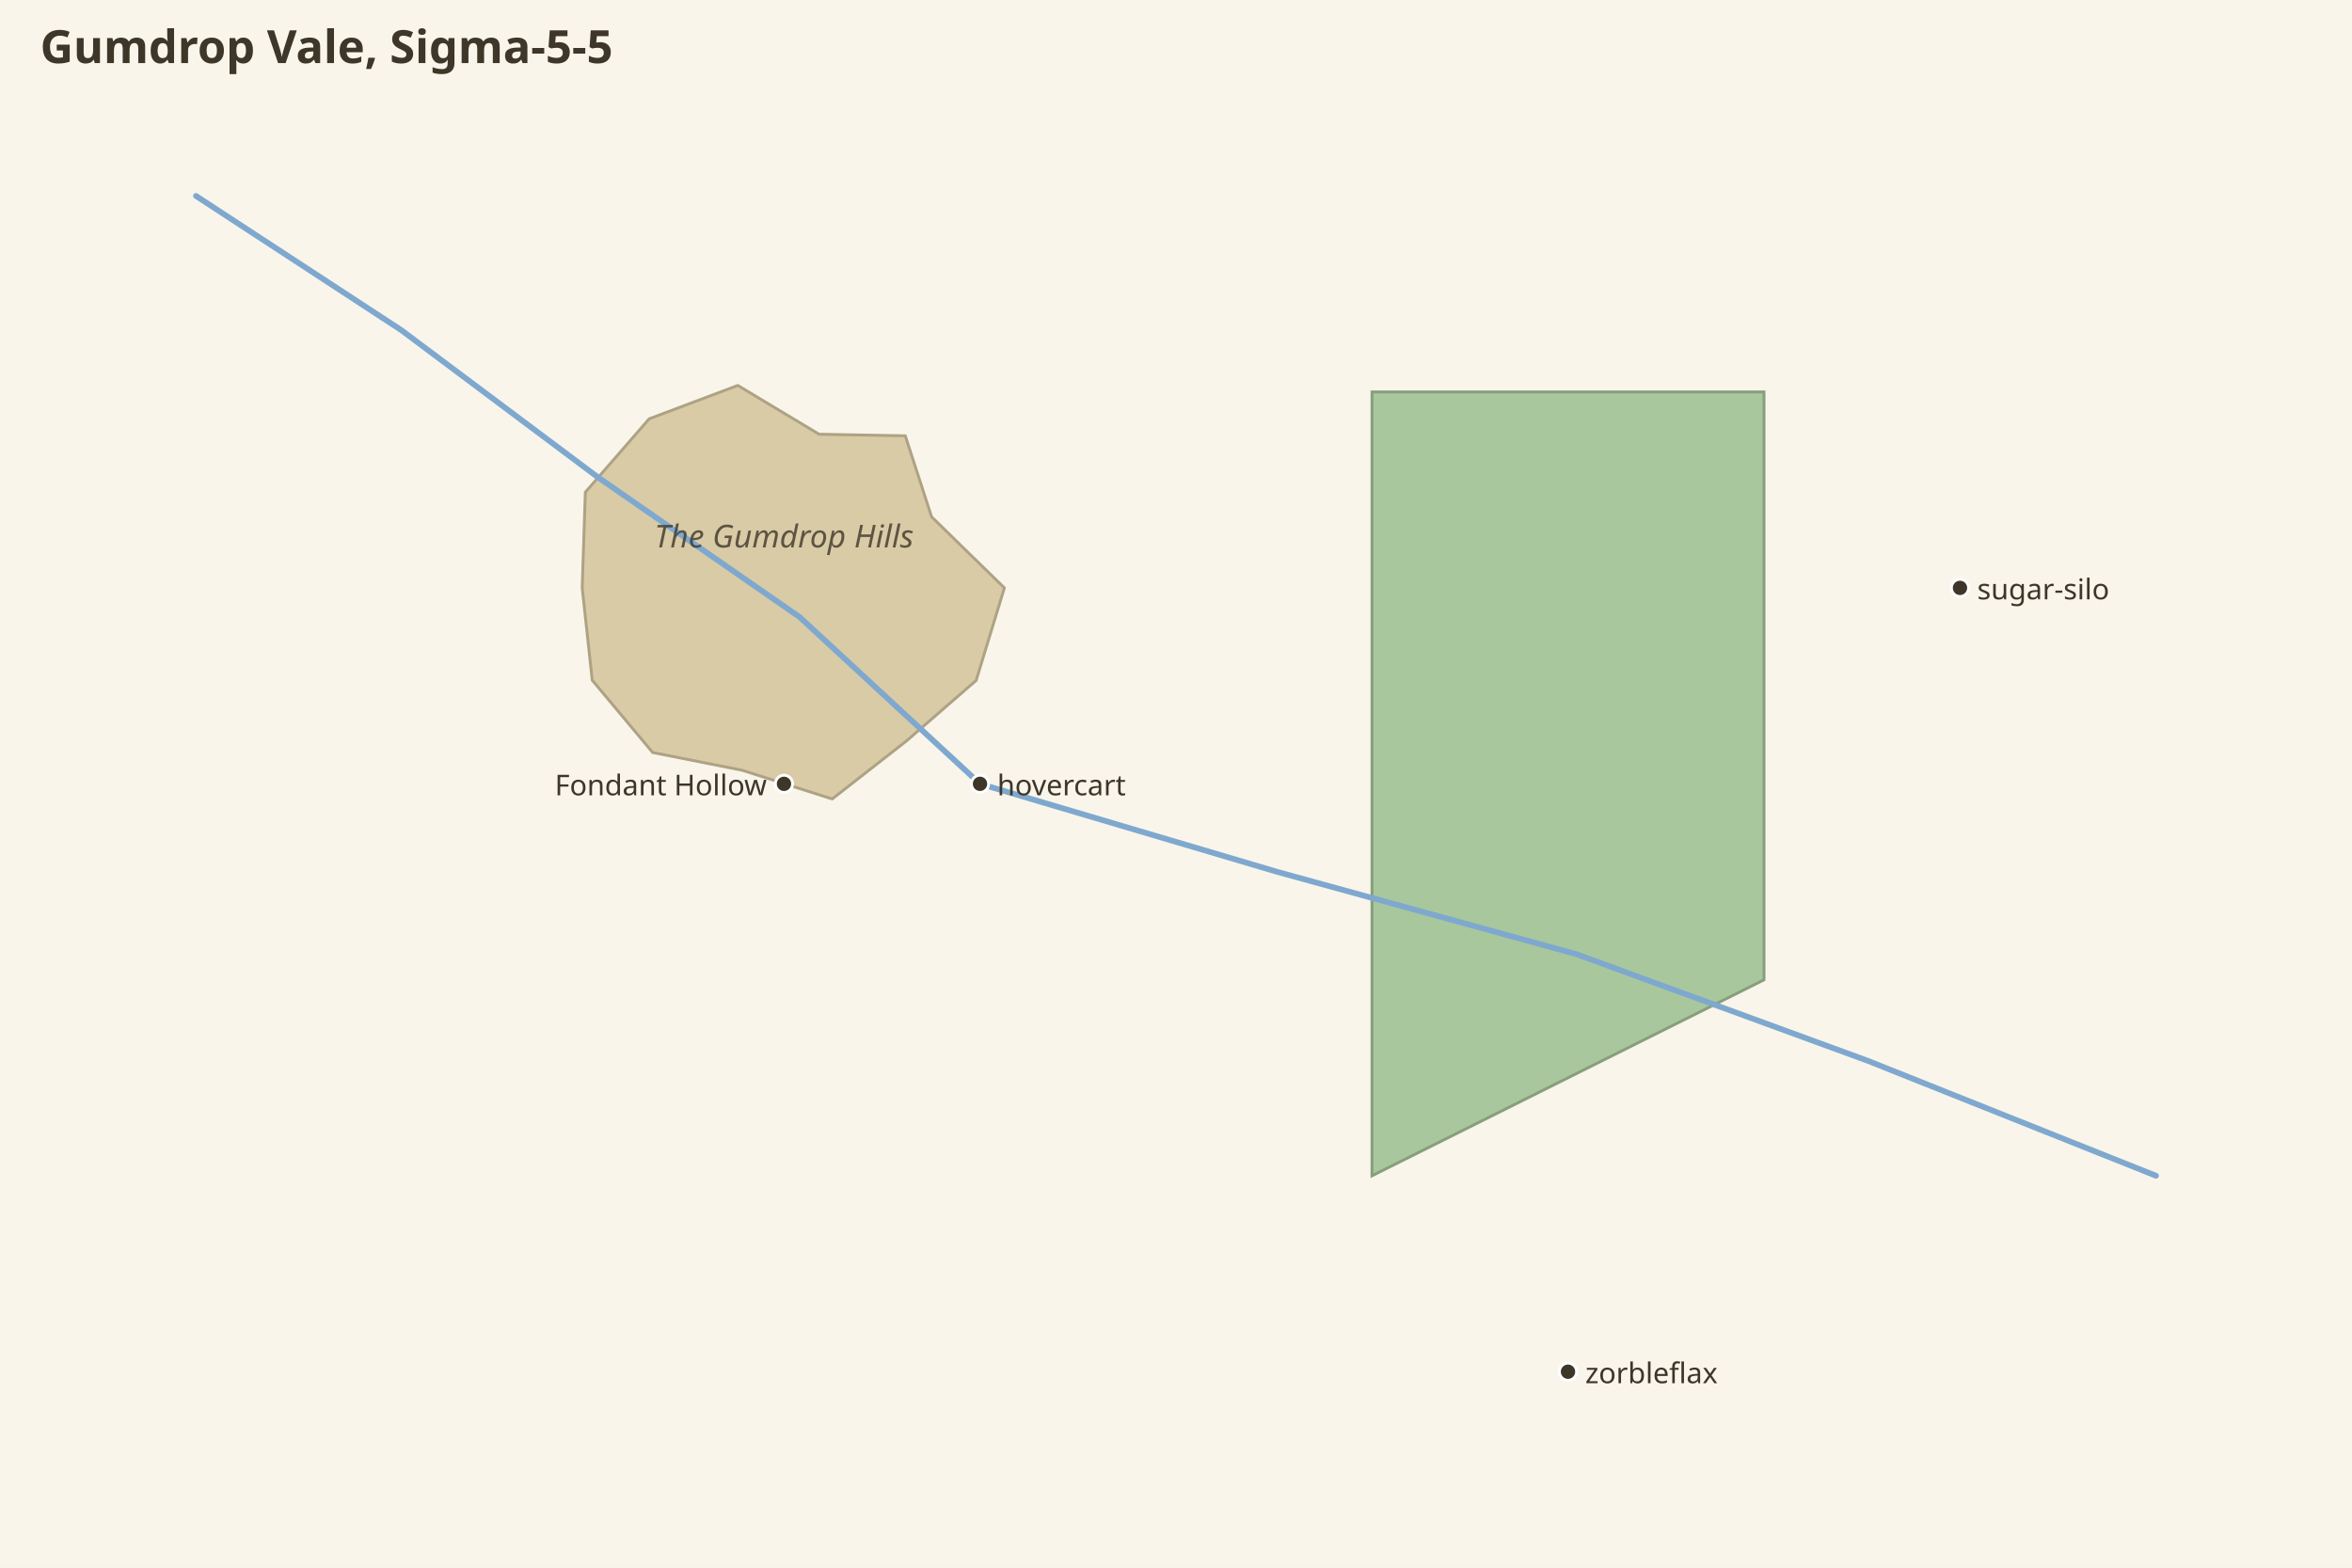
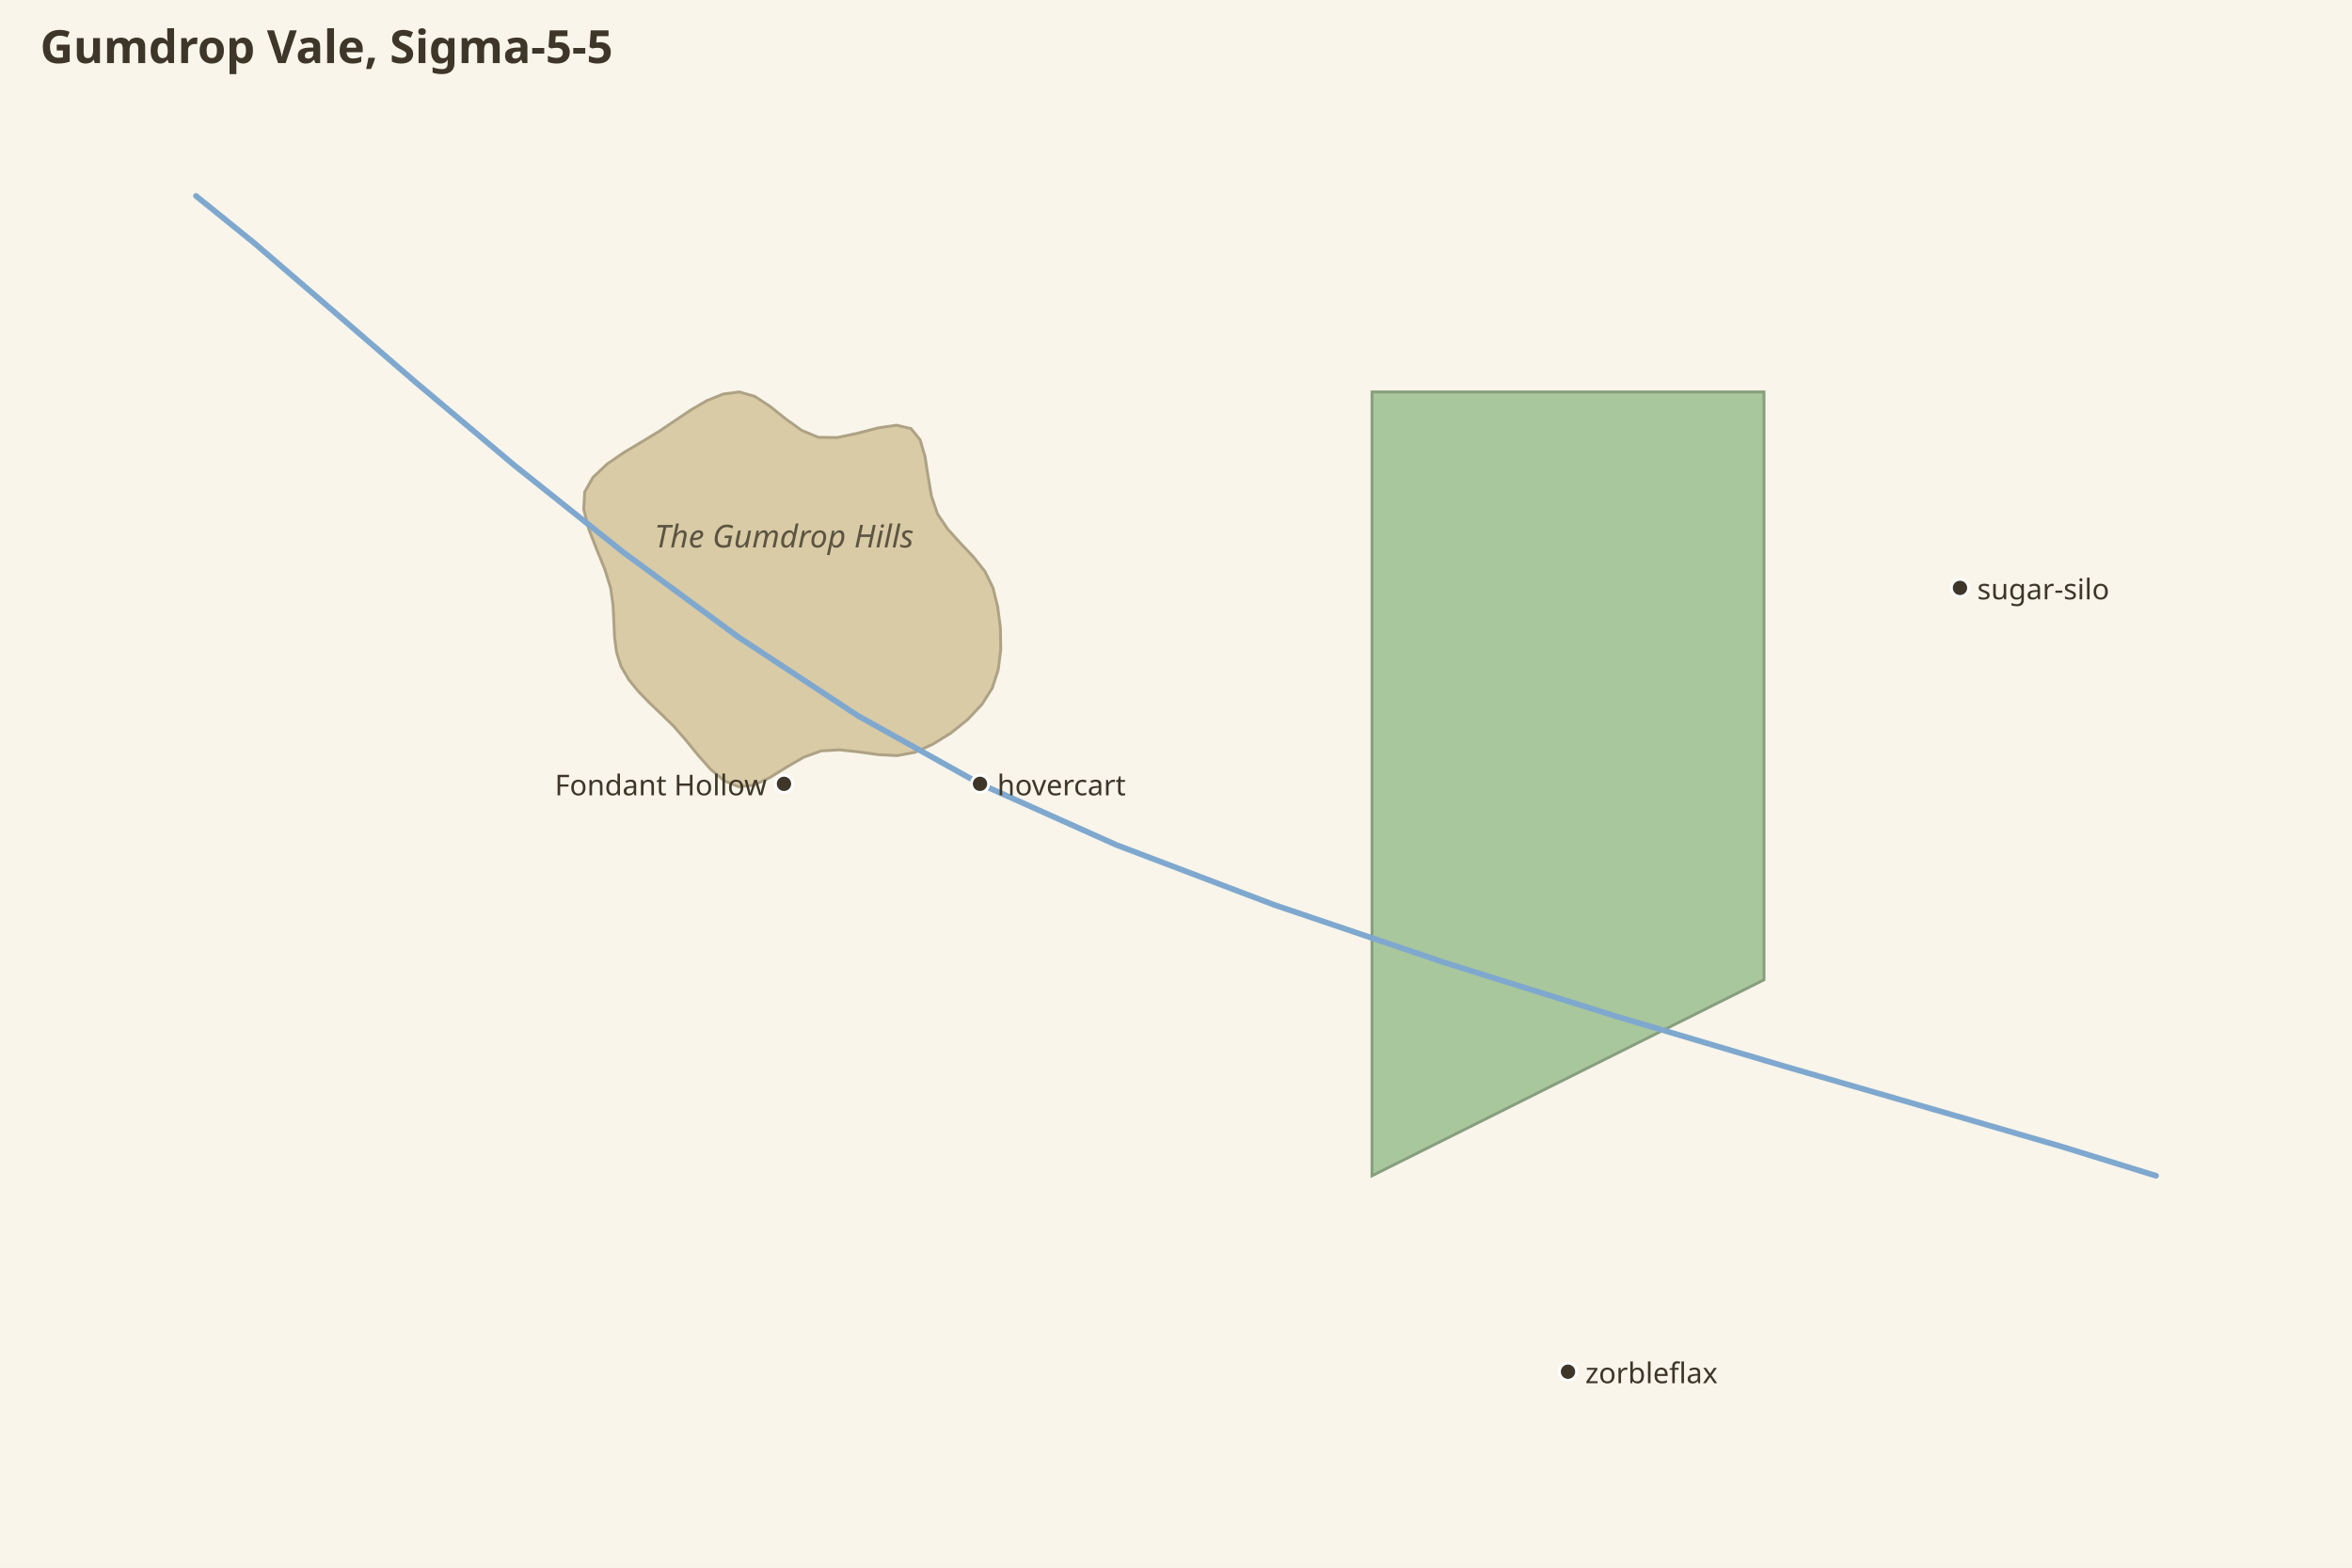
<svg xmlns="http://www.w3.org/2000/svg" viewBox="0 0 820 546.67" width="820" height="546.67" font-family="sans-serif">
  <rect x="0" y="0" width="820" height="546.67" fill="#f9f5ea" />
  <g id="cd-gumdrop-vale-sigma-5-5-the-gumdrop-hills">
-     <polygon points="350.17,205 340.33,237.27 315.95,258.44 290.13,278.61 258.81,268.61 227.55,262.41 206.48,237.2 202.98,205 204.07,171.64 226.32,146.05 257.22,134.41 285.56,151.42 315.62,151.97 324.79,180.22" fill="#d9cba6" stroke="#aea285" stroke-width="1" />
-     <polygon points="342.17,205.13 333.04,233.97 310.78,252.33 288.17,270.85 260.45,260.78 232.51,256.13 213.71,233.78 210.98,205.15 211.19,175.28 231.15,152.44 258.82,142.25 283.62,159.18 310.6,158.21 317.62,183.75" fill="#d9cba6" />
+     <polygon points="346.2,205 347.83,211.61 348.78,218.93 348.9,226.44 348,233.63 345.93,239.96 342.35,245.61 337.37,250.91 331.5,255.63 325.22,259.51 319.05,262.32 312.81,263.48 306.18,263.15 299.4,262.2 292.7,261.47 286.31,261.84 280.2,264.05 274.21,267.52 268.39,271.14 262.81,273.79 257.51,274.35 252.51,272.27 247.8,268.31 243.32,263.27 239.02,257.98 234.87,253.23 230.69,249.15 226.52,245.18 222.6,241.16 219.18,236.94 216.52,232.36 214.94,227.4 214.27,222.17 214.02,216.69 213.72,210.97 212.88,205 210.86,198.5 207.98,191.46 205.21,184.33 203.51,177.54 203.86,171.54 206.78,166.41 211.62,161.85 217.6,157.74 223.93,153.97 229.8,150.41 235.27,146.72 240.85,142.97 246.49,139.68 252.14,137.41 257.74,136.67 263.2,138.25 268.57,141.78 273.96,146.11 279.5,150.07 285.32,152.5 291.84,152.58 299.01,151.07 306.13,149.22 312.56,148.27 317.62,149.46 320.79,153.38 322.49,159.2 323.55,166.03 324.74,173 326.86,179.22 330.4,184.48 334.81,189.38 339.4,194.22 343.43,199.32" fill="#d9cba6" stroke="#aea285" stroke-width="1" />
+     <polygon points="338.2,205.03 339.86,210.92 340.92,217.49 341.2,224.26 340.54,230.76 338.73,236.47 335.47,241.53 330.89,246.22 325.49,250.34 319.75,253.68 314.11,256.03 308.4,256.81 302.32,256.14 296.17,254.87 290.21,253.87 284.65,254.02 279.4,256.09 274.22,259.52 269.11,263.17 264.13,265.9 259.4,266.57 254.99,264.66 250.9,260.94 247.09,256.22 243.47,251.33 239.95,247.05 236.33,243.47 232.66,240.05 229.17,236.6 226.12,232.96 223.77,228.96 222.44,224.61 221.97,220.01 221.88,215.21 221.68,210.22 220.88,205.04 218.81,199.35 215.81,193.1 212.86,186.65 210.96,180.46 211.07,175 213.71,170.4 218.2,166.4 223.73,162.88 229.53,159.68 234.84,156.63 239.71,153.38 244.64,150.01 249.62,147.05 254.63,145.01 259.62,144.45 264.51,146.14 269.29,149.75 274.01,154.11 278.76,158.03 283.68,160.33 289.32,160.17 295.69,158.35 302.18,156.18 308.1,154.92 312.72,155.78 315.45,159.34 316.71,164.73 317.29,171.02 318,177.31 319.7,182.78 322.9,187.27 327.08,191.41 331.51,195.56 335.46,200.01" fill="#d9cba6" />
  </g>
  <g>
    <polygon points="478.33,136.67 615,136.67 615,341.67 478.33,410" fill="#a9c79c" stroke="#879f7d" stroke-width="1" />
    <polygon points="482.3,143.61 611.03,143.61 610,335.42 481.58,402.69" fill="#a9c79c" />
  </g>
  <g>
-     <polyline points="68.33,68.33 139.91,115.12 208.36,166.35 278.77,215.17 341.67,273.33 445.37,304.05 549.64,332.74 651.21,369.92 751.67,410" fill="none" stroke="#7fa8cf" stroke-width="2" stroke-linejoin="round" stroke-linecap="round" />
+     <polyline points="68.33,68.33 88.49,84.62 114.24,106.77 144.81,133.2 179.37,162.29 217.15,192.45 257.32,222.08 299.09,249.58 341.67,273.33 389.18,294.62 444.17,315.51 503.42,335.59 563.75,354.48 621.94,371.76 674.79,387.04 719.1,399.92 751.67,410" fill="none" stroke="#7fa8cf" stroke-width="2" stroke-linejoin="round" stroke-linecap="round" />
  </g>
  <g id="cd-gumdrop-vale-sigma-5-5-fondant-hollow">
    <circle cx="273.33" cy="273.33" r="3" fill="#3d3629" stroke="#fff" stroke-width="1" />
  </g>
  <g>
    <circle cx="683.33" cy="205" r="3" fill="#3d3629" stroke="#fff" stroke-width="1" />
  </g>
  <g>
    <circle cx="341.67" cy="273.33" r="3" fill="#3d3629" stroke="#fff" stroke-width="1" />
  </g>
  <g>
    <circle cx="546.67" cy="478.33" r="3" fill="#3d3629" stroke="#fff" stroke-width="1" />
  </g>
  <text x="273.33" y="190.9" font-size="11" fill="#3d3629" opacity="0.8" text-anchor="middle" font-style="italic" font-family="sans-serif">The Gumdrop Hills</text>
  <text x="267.33" y="277.33" font-size="10" font-weight="normal" fill="#3d3629" text-anchor="end" font-family="sans-serif">Fondant Hollow</text>
  <text x="689.33" y="209" font-size="10" font-weight="normal" fill="#3d3629" text-anchor="start" font-family="sans-serif">sugar-silo</text>
  <text x="347.67" y="277.33" font-size="10" font-weight="normal" fill="#3d3629" text-anchor="start" font-family="sans-serif">hovercart</text>
  <text x="552.67" y="482.33" font-size="10" font-weight="normal" fill="#3d3629" text-anchor="start" font-family="sans-serif">zorbleflax</text>
  <text x="14" y="22" font-size="16" font-weight="bold" fill="#3d3629" font-family="sans-serif">Gumdrop Vale, Sigma-5-5</text>
</svg>
